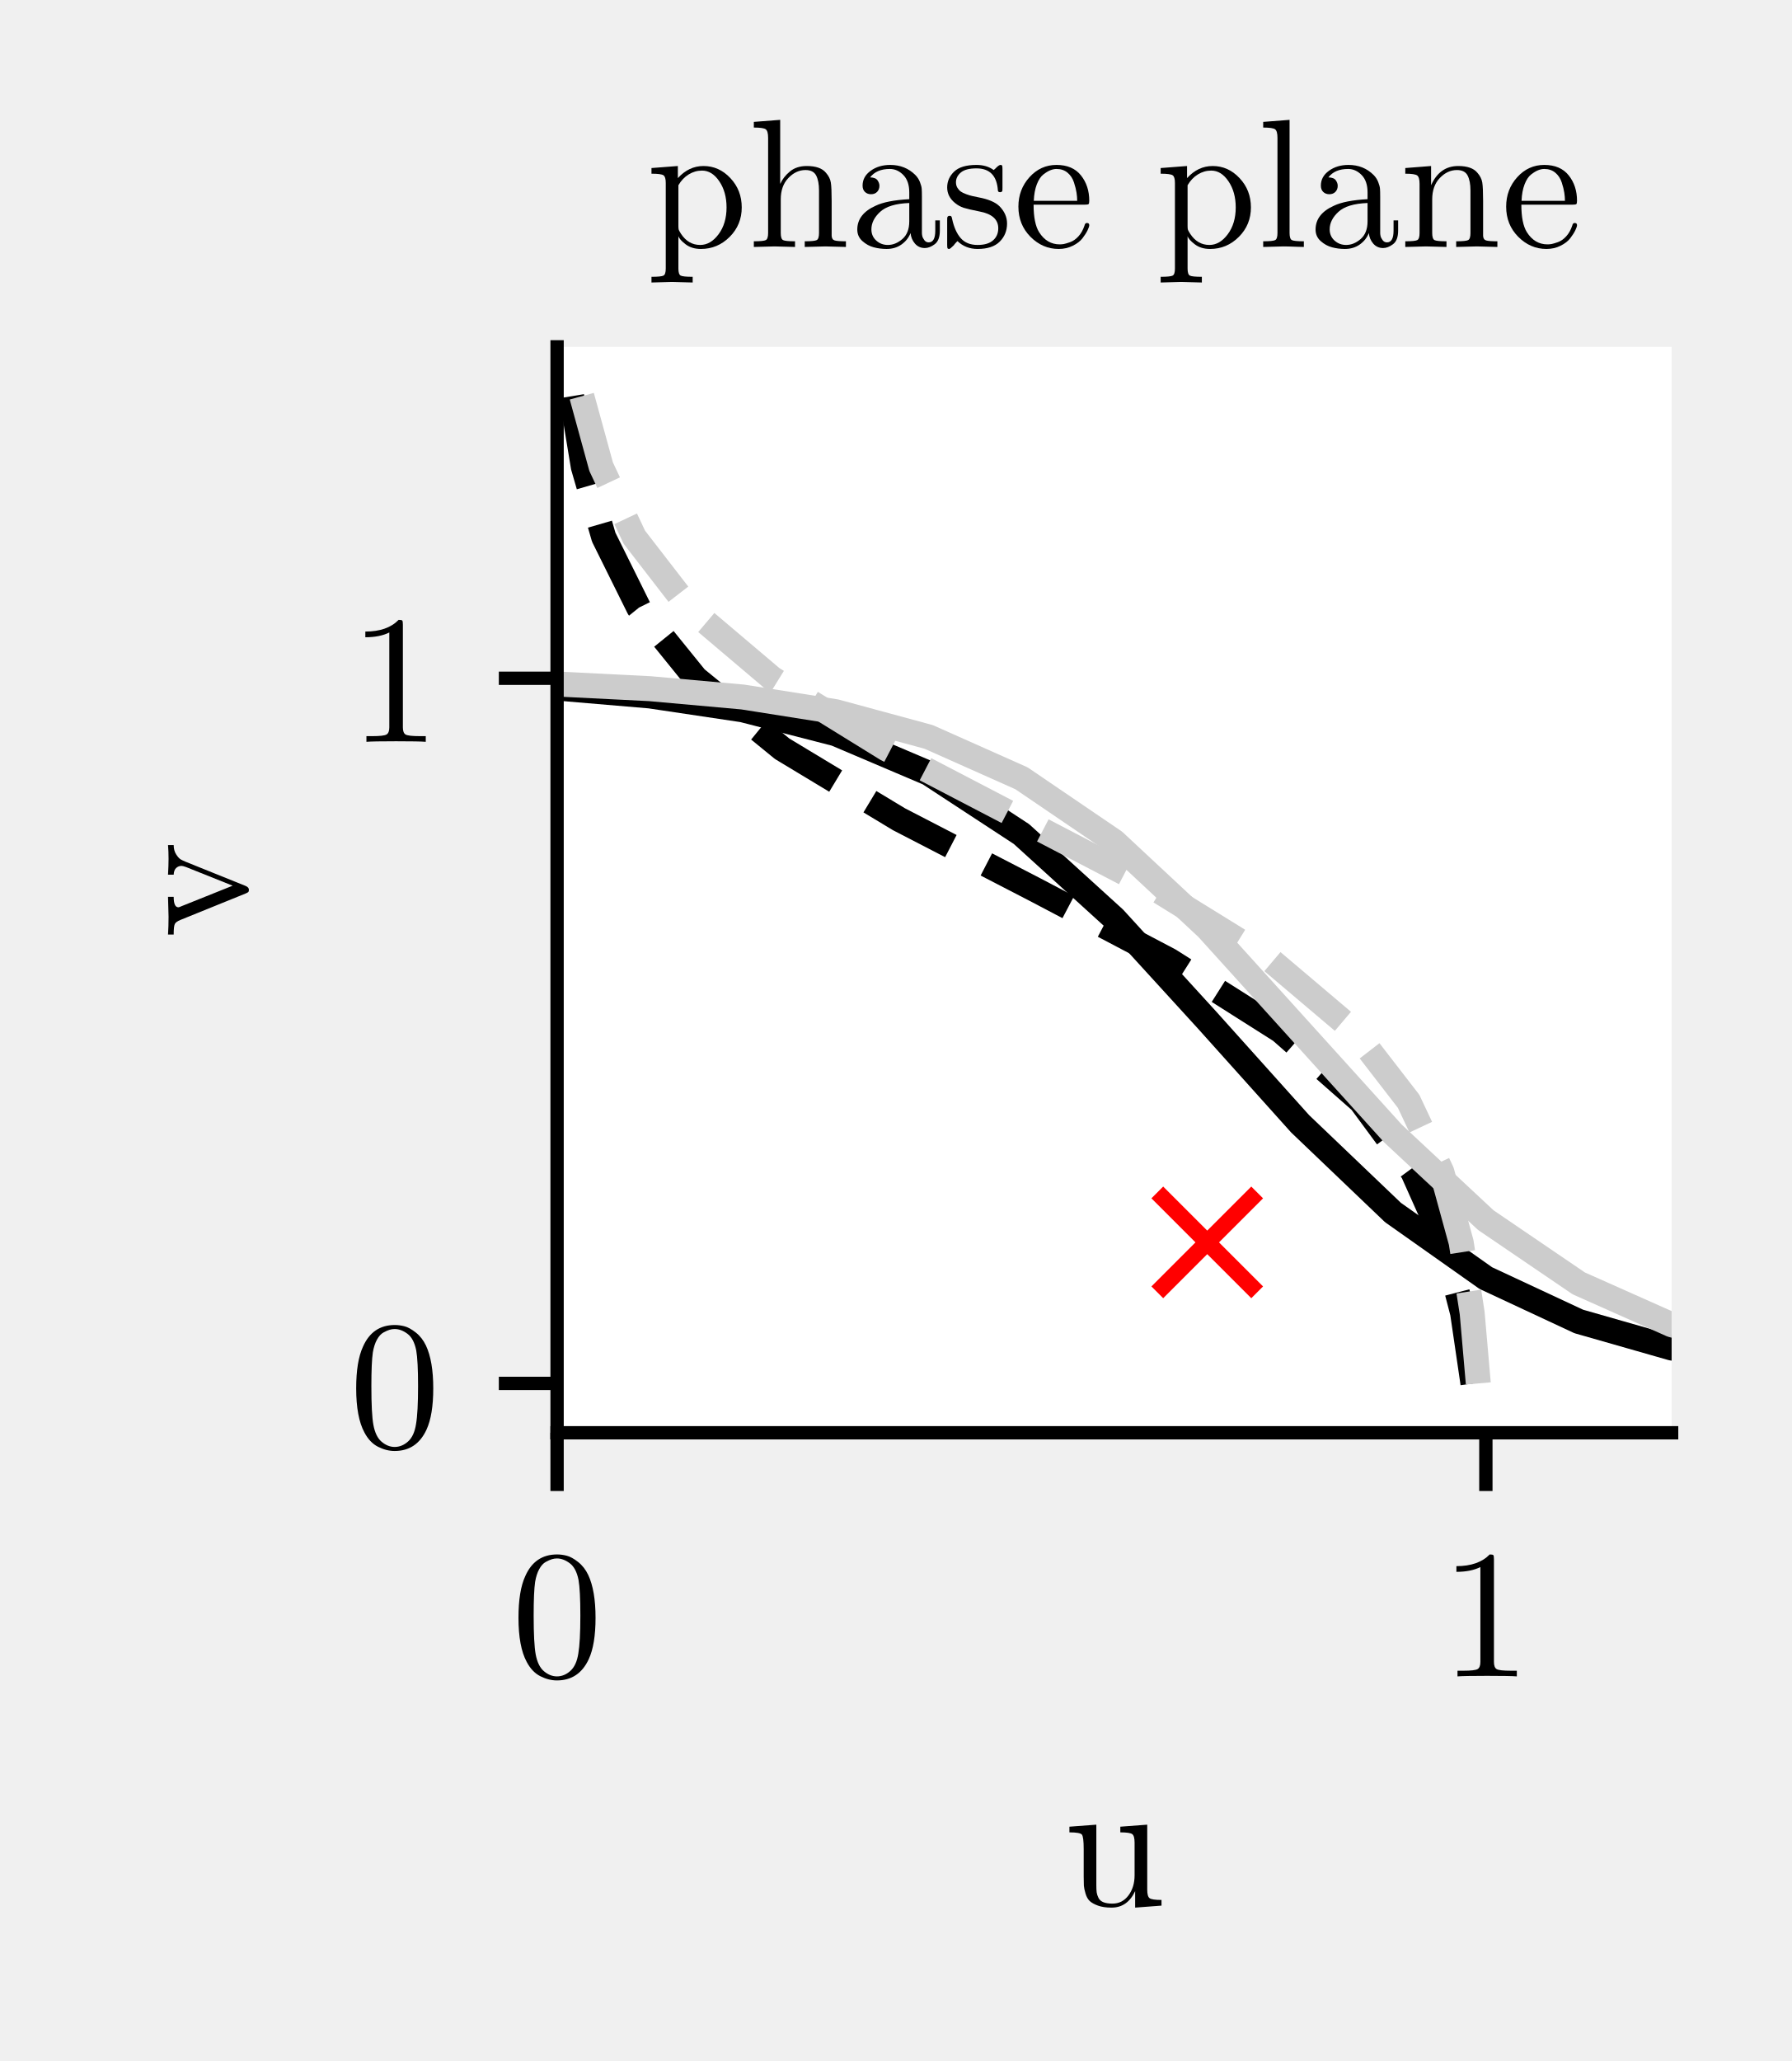
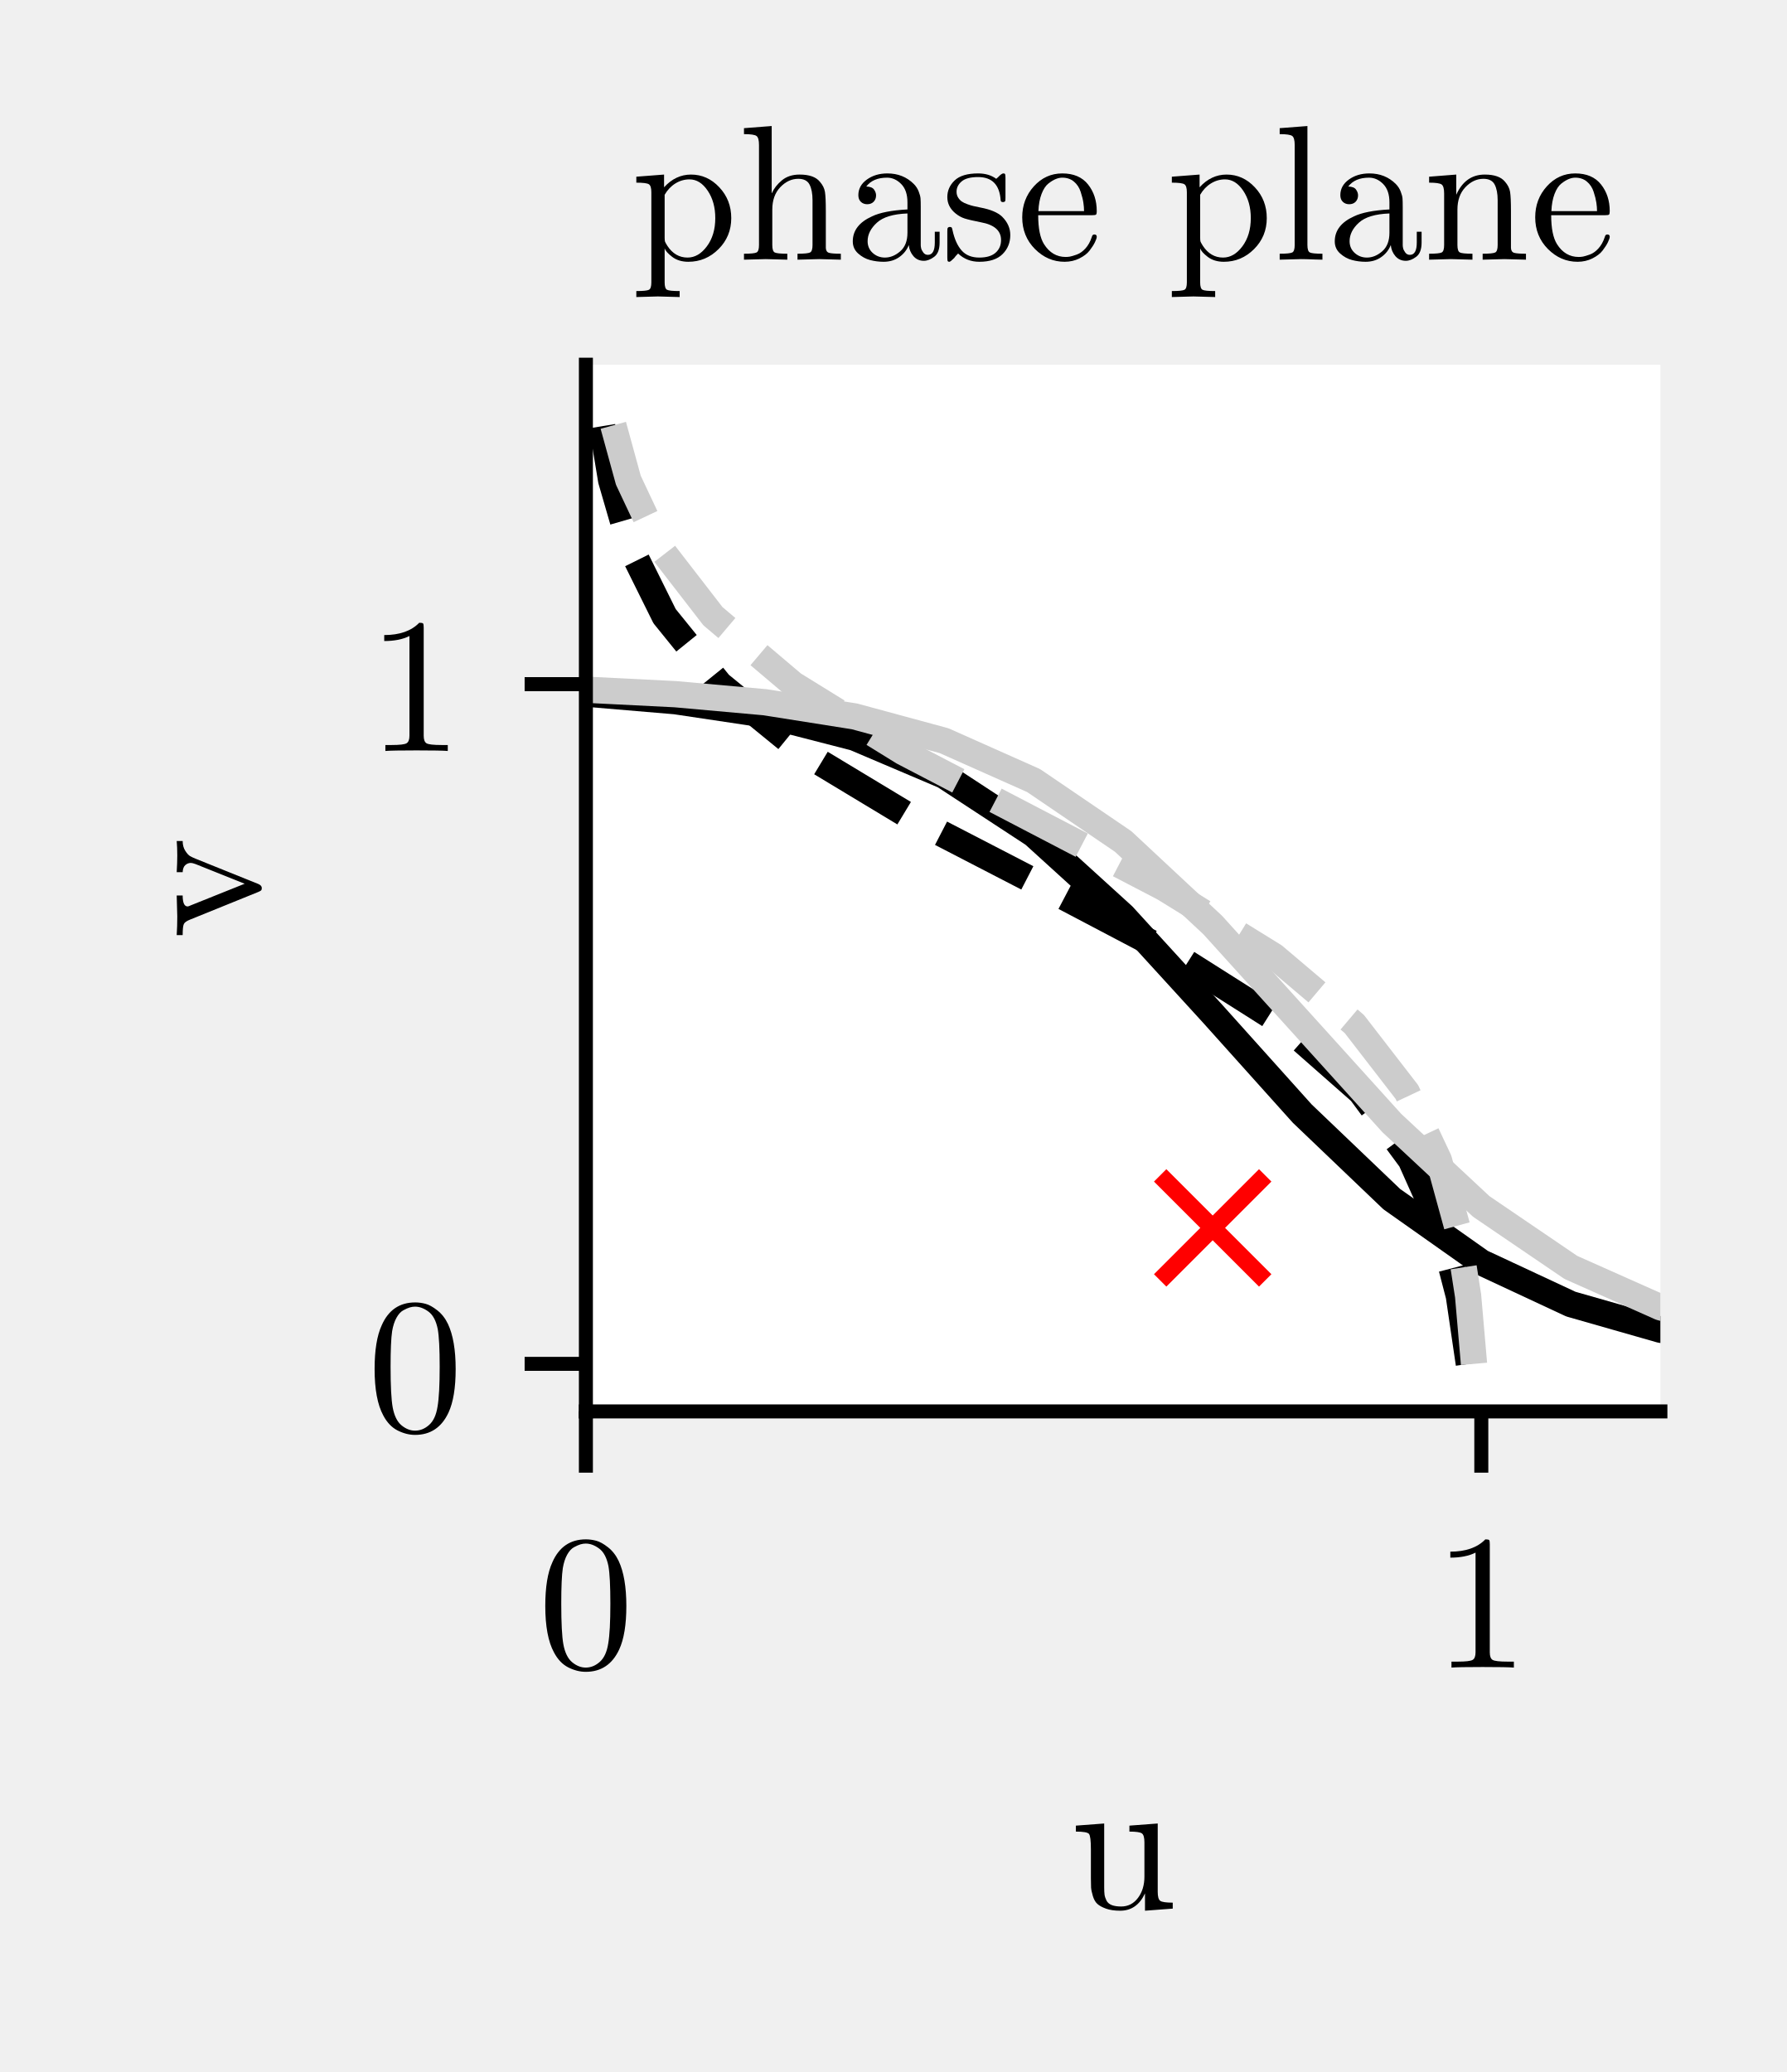
- <svg xmlns="http://www.w3.org/2000/svg" xmlns:xlink="http://www.w3.org/1999/xlink" width="107.629pt" height="123.805pt" viewBox="0 0 107.629 123.805" version="1.1">
+ <svg xmlns="http://www.w3.org/2000/svg" xmlns:xlink="http://www.w3.org/1999/xlink" width="102.049pt" height="118.369pt" viewBox="0 0 102.049 118.369" version="1.1">
  <defs>
    <style type="text/css">*{stroke-linejoin: round; stroke-linecap: butt}</style>
  </defs>
  <g id="figure_1">
    <g id="patch_1">
-       <path d="M -0 123.805  L 107.629 123.805  L 107.629 0  L -0 0  L -0 123.805  z " style="fill: none" />
+       <path d="M 0 118.369  L 102.049 118.369  L 102.049 0  L 0 0  L 0 118.369  z " style="fill: none" />
    </g>
    <g id="axes_1">
      <g id="patch_2">
-         <path d="M 33.469 86.067  L 100.429 86.067  L 100.429 20.835  L 33.469 20.835  z " style="fill: #ffffff" />
+         <path d="M 33.469 80.631  L 94.849 80.631  L 94.849 20.835  L 33.469 20.835  z " style="fill: #ffffff" />
      </g>
      <g id="matplotlib.axis_1">
        <g id="xtick_1">
          <g id="line2d_1">
            <defs>
-               <path id="m1ebefb55f8" d="M 0 0  L 0 3.5  " style="stroke: #000000; stroke-width: 0.8" />
+               <path id="m7253d6b8d8" d="M 0 0  L 0 3.5  " style="stroke: #000000; stroke-width: 0.8" />
            </defs>
            <g>
-               <use xlink:href="#m1ebefb55f8" x="33.469" y="86.067" style="stroke: #000000; stroke-width: 0.8" />
+               <use xlink:href="#m7253d6b8d8" x="33.469" y="80.631" style="stroke: #000000; stroke-width: 0.8" />
            </g>
          </g>
          <g id="text_1">
-             <g transform="translate(30.71937 100.7014)scale(0.11 -0.11)">
+             <g transform="translate(30.71937 95.26538)scale(0.11 -0.11)">
              <defs>
                <path id="CMUSerif-Roman-30" d="M 250 2048  Q 250 2989 486 3501  Q 819 4262 1600 4262  Q 1766 4262 1939 4217  Q 2112 4173 2333 4000  Q 2554 3827 2688 3546  Q 2944 3002 2944 2048  Q 2944 1114 2707 602  Q 2362 -141 1594 -141  Q 1306 -141 1014 6  Q 723 154 538 506  Q 250 1037 250 2048  z M 781 2125  Q 781 1158 851 774  Q 928 358 1142 179  Q 1357 0 1594 0  Q 1850 0 2064 192  Q 2278 384 2342 800  Q 2413 1210 2413 2125  Q 2413 3014 2349 3373  Q 2266 3789 2042 3955  Q 1818 4122 1594 4122  Q 1510 4122 1420 4096  Q 1331 4070 1203 4000  Q 1075 3930 976 3750  Q 877 3571 832 3302  Q 781 2957 781 2125  z " transform="scale(0.015625)" />
              </defs>
              <use xlink:href="#CMUSerif-Roman-30" />
            </g>
          </g>
        </g>
        <g id="xtick_2">
          <g id="line2d_2">
            <g>
-               <use xlink:href="#m1ebefb55f8" x="89.269" y="86.067" style="stroke: #000000; stroke-width: 0.8" />
+               <use xlink:href="#m7253d6b8d8" x="84.619" y="80.631" style="stroke: #000000; stroke-width: 0.8" />
            </g>
          </g>
          <g id="text_2">
-             <g transform="translate(86.51937 100.7014)scale(0.11 -0.11)">
+             <g transform="translate(81.86938 95.26538)scale(0.11 -0.11)">
              <defs>
                <path id="CMUSerif-Roman-31" d="M 570 3654  L 570 3853  Q 1338 3853 1734 4262  Q 1843 4262 1862 4236  Q 1882 4211 1882 4096  L 1882 506  Q 1882 314 1974 256  Q 2067 198 2477 198  L 2682 198  L 2682 0  Q 2458 19 1645 19  Q 832 19 608 0  L 608 198  L 813 198  Q 1216 198 1312 256  Q 1408 314 1408 506  L 1408 3821  Q 1075 3654 570 3654  z " transform="scale(0.015625)" />
              </defs>
              <use xlink:href="#CMUSerif-Roman-31" />
            </g>
          </g>
        </g>
        <g id="text_3">
-           <g transform="translate(63.89688 114.4707)scale(0.11 -0.11)">
+           <g transform="translate(61.10688 109.0348)scale(0.11 -0.11)">
            <defs>
              <path id="CMUSerif-Roman-75" d="M 205 2560  L 205 2758  L 1146 2829  L 1146 704  Q 1146 550 1158 460  Q 1171 371 1222 268  Q 1274 166 1395 118  Q 1517 70 1709 70  Q 2054 70 2268 355  Q 2483 640 2483 1062  L 2483 2202  Q 2483 2438 2400 2499  Q 2317 2560 1984 2560  L 1984 2758  L 2925 2829  L 2925 557  Q 2925 320 3008 259  Q 3091 198 3424 198  L 3424 0  L 2502 -70  L 2502 506  Q 2234 -70 1677 -70  Q 1395 -70 1203 0  Q 1011 70 915 160  Q 819 250 768 422  Q 717 595 710 700  Q 704 806 704 1011  L 704 1971  Q 704 2406 640 2483  Q 576 2560 205 2560  z " transform="scale(0.015625)" />
            </defs>
            <use xlink:href="#CMUSerif-Roman-75" />
          </g>
        </g>
      </g>
      <g id="matplotlib.axis_2">
        <g id="ytick_1">
          <g id="line2d_3">
            <defs>
-               <path id="m9192009130" d="M 0 0  L -3.5 0  " style="stroke: #000000; stroke-width: 0.8" />
+               <path id="m2dc26fdfd4" d="M 0 0  L -3.5 0  " style="stroke: #000000; stroke-width: 0.8" />
            </defs>
            <g>
-               <use xlink:href="#m9192009130" x="33.469" y="83.102" style="stroke: #000000; stroke-width: 0.8" />
+               <use xlink:href="#m2dc26fdfd4" x="33.469" y="77.913" style="stroke: #000000; stroke-width: 0.8" />
            </g>
          </g>
          <g id="text_4">
-             <g transform="translate(20.96937 86.91894)scale(0.11 -0.11)">
+             <g transform="translate(20.96937 81.73003)scale(0.11 -0.11)">
              <use xlink:href="#CMUSerif-Roman-30" />
            </g>
          </g>
        </g>
        <g id="ytick_2">
          <g id="line2d_4">
            <g>
-               <use xlink:href="#m9192009130" x="33.469" y="40.743" style="stroke: #000000; stroke-width: 0.8" />
+               <use xlink:href="#m2dc26fdfd4" x="33.469" y="39.084" style="stroke: #000000; stroke-width: 0.8" />
            </g>
          </g>
          <g id="text_5">
-             <g transform="translate(20.96937 44.5605)scale(0.11 -0.11)">
+             <g transform="translate(20.96937 42.90146)scale(0.11 -0.11)">
              <use xlink:href="#CMUSerif-Roman-31" />
            </g>
          </g>
        </g>
        <g id="text_6">
-           <g transform="translate(14.83469 56.34936)rotate(-90)scale(0.11 -0.11)">
+           <g transform="translate(14.83469 53.63136)rotate(-90)scale(0.11 -0.11)">
            <defs>
              <path id="CMUSerif-Roman-76" d="M 122 2560  L 122 2758  Q 410 2739 742 2739  Q 864 2739 1440 2758  L 1440 2560  Q 1075 2560 1075 2394  Q 1075 2368 1114 2285  L 1830 499  L 2483 2131  Q 2522 2240 2522 2285  Q 2522 2394 2448 2474  Q 2374 2554 2214 2560  L 2214 2758  Q 2541 2739 2771 2739  Q 3034 2739 3251 2758  L 3251 2560  Q 3059 2560 2924 2473  Q 2790 2387 2748 2313  Q 2707 2240 2662 2131  L 1824 51  Q 1773 -70 1690 -70  Q 1632 -70 1609 -48  Q 1587 -26 1555 51  L 634 2323  Q 570 2483 490 2521  Q 410 2560 122 2560  z " transform="scale(0.015625)" />
            </defs>
            <use xlink:href="#CMUSerif-Roman-76" />
          </g>
        </g>
      </g>
      <g id="line2d_5">
-         <path d="M 33.469 41.333  L 39.049 41.806  L 44.629 42.64  L 50.209 44.077  L 55.789 46.449  L 61.369 50.103  L 66.949 55.176  L 72.529 61.287  L 78.109 67.506  L 83.689 72.837  L 89.269 76.777  L 94.849 79.38  L 100.429 80.975  L 106.009 81.907  L 108.629 82.156  " clip-path="url(#p6156ba468a)" style="fill: none; stroke: #000000; stroke-width: 1.5; stroke-linecap: square" />
+         <path d="M 33.469 39.625  L 38.584 40.058  L 43.699 40.823  L 48.814 42.14  L 53.929 44.314  L 59.044 47.664  L 64.159 52.315  L 69.274 57.916  L 74.389 63.616  L 79.504 68.504  L 84.619 72.115  L 89.734 74.501  L 94.849 75.963  L 99.964 76.818  L 103.049 77.111  " clip-path="url(#p40259d3134)" style="fill: none; stroke: #000000; stroke-width: 1.5; stroke-linecap: square" />
      </g>
      <g id="line2d_6">
-         <path d="M 88.492 83.102  L 87.87 78.866  L 86.77 74.63  L 84.877 70.394  L 81.753 66.158  L 76.939 61.922  L 70.256 57.687  L 62.206 53.451  L 54.014 49.215  L 46.991 44.979  L 41.801 40.743  L 38.372 36.507  L 36.271 32.271  L 35.043 28.036  L 34.344 23.8  " clip-path="url(#p6156ba468a)" style="fill: none; stroke-dasharray: 5.55,2.4; stroke-dashoffset: 0; stroke: #000000; stroke-width: 1.5" />
+         <path d="M 83.907 77.913  L 83.336 74.03  L 82.328 70.147  L 80.593 66.264  L 77.729 62.381  L 73.317 58.498  L 67.191 54.616  L 59.811 50.733  L 52.302 46.85  L 45.864 42.967  L 41.107 39.084  L 37.964 35.201  L 36.038 31.318  L 34.912 27.436  L 34.271 23.553  " clip-path="url(#p40259d3134)" style="fill: none; stroke-dasharray: 5.55,2.4; stroke-dashoffset: 0; stroke: #000000; stroke-width: 1.5" />
      </g>
      <g id="line2d_7">
-         <path d="M 33.469 41.089  L 39.049 41.369  L 44.629 41.87  L 50.209 42.752  L 55.789 44.266  L 61.369 46.752  L 66.949 50.548  L 72.529 55.753  L 78.109 61.922  L 83.689 68.092  L 89.269 73.297  L 94.849 77.093  L 100.429 79.579  L 106.009 81.093  L 108.629 81.507  " clip-path="url(#p6156ba468a)" style="fill: none; stroke: #cccccc; stroke-width: 1.5; stroke-linecap: square" />
+         <path d="M 33.469 39.401  L 38.584 39.658  L 43.699 40.117  L 48.814 40.926  L 53.929 42.314  L 59.044 44.592  L 64.159 48.072  L 69.274 52.843  L 74.389 58.498  L 79.504 64.154  L 84.619 68.925  L 89.734 72.405  L 94.849 74.683  L 99.964 76.071  L 103.049 76.559  " clip-path="url(#p40259d3134)" style="fill: none; stroke: #cccccc; stroke-width: 1.5; stroke-linecap: square" />
      </g>
      <g id="line2d_8">
-         <path d="M 88.814 83.102  L 88.445 78.866  L 87.785 74.63  L 86.623 70.394  L 84.628 66.158  L 81.354 61.922  L 76.353 57.687  L 69.497 53.451  L 61.369 49.215  L 53.242 44.979  L 46.386 40.743  L 41.385 36.507  L 38.11 32.271  L 36.116 28.036  L 34.953 23.8  " clip-path="url(#p6156ba468a)" style="fill: none; stroke-dasharray: 5.55,2.4; stroke-dashoffset: 0; stroke: #cccccc; stroke-width: 1.5" />
+         <path d="M 84.202 77.913  L 83.864 74.03  L 83.259 70.147  L 82.194 66.264  L 80.365 62.381  L 77.364 58.498  L 72.779 54.616  L 66.495 50.733  L 59.044 46.85  L 51.594 42.967  L 45.309 39.084  L 40.725 35.201  L 37.724 31.318  L 35.895 27.436  L 34.83 23.553  " clip-path="url(#p40259d3134)" style="fill: none; stroke-dasharray: 5.55,2.4; stroke-dashoffset: 0; stroke: #cccccc; stroke-width: 1.5" />
      </g>
      <g id="line2d_9">
        <defs>
-           <path id="mc9716bdd9c" d="M -3 3  L 3 -3  M -3 -3  L 3 3  " style="stroke: #ff0000" />
+           <path id="mbe37084ef9" d="M -3 3  L 3 -3  M -3 -3  L 3 3  " style="stroke: #ff0000" />
        </defs>
-         <g clip-path="url(#p6156ba468a)">
-           <use xlink:href="#mc9716bdd9c" x="72.529" y="74.63" style="fill: #ff0000; stroke: #ff0000" />
+         <g clip-path="url(#p40259d3134)">
+           <use xlink:href="#mbe37084ef9" x="69.274" y="70.147" style="fill: #ff0000; stroke: #ff0000" />
        </g>
      </g>
      <g id="patch_3">
-         <path d="M 33.469 86.067  L 33.469 20.835  " style="fill: none; stroke: #000000; stroke-width: 0.8; stroke-linejoin: miter; stroke-linecap: square" />
+         <path d="M 33.469 80.631  L 33.469 20.835  " style="fill: none; stroke: #000000; stroke-width: 0.8; stroke-linejoin: miter; stroke-linecap: square" />
      </g>
      <g id="patch_4">
-         <path d="M 33.469 86.067  L 100.429 86.067  " style="fill: none; stroke: #000000; stroke-width: 0.8; stroke-linejoin: miter; stroke-linecap: square" />
+         <path d="M 33.469 80.631  L 94.849 80.631  " style="fill: none; stroke: #000000; stroke-width: 0.8; stroke-linejoin: miter; stroke-linecap: square" />
      </g>
      <g id="text_7">
-         <g transform="translate(38.83234 14.83469)scale(0.11 -0.11)">
+         <g transform="translate(36.04234 14.83469)scale(0.11 -0.11)">
          <defs>
            <path id="CMUSerif-Roman-70" d="M 179 -1043  Q 518 -1043 598 -1001  Q 678 -960 678 -755  L 678 2240  Q 678 2451 598 2505  Q 518 2560 179 2560  L 179 2758  L 1101 2829  L 1101 2406  Q 1485 2829 1997 2829  Q 2541 2829 2937 2406  Q 3334 1984 3334 1382  Q 3334 774 2912 352  Q 2490 -70 1907 -70  Q 1587 -70 1372 93  Q 1158 256 1120 378  L 1120 320  L 1120 -755  Q 1120 -960 1200 -1001  Q 1280 -1043 1619 -1043  L 1619 -1242  Q 947 -1222 896 -1222  Q 832 -1222 179 -1242  L 179 -1043  z M 1120 730  Q 1120 634 1133 598  Q 1146 563 1210 461  Q 1466 70 1882 70  Q 2246 70 2524 444  Q 2803 819 2803 1382  Q 2803 1920 2550 2294  Q 2298 2669 1946 2669  Q 1696 2669 1478 2534  Q 1261 2400 1120 2157  L 1120 730  z " transform="scale(0.015625)" />
            <path id="CMUSerif-Roman-68" d="M 205 0  L 205 198  Q 544 198 624 240  Q 704 282 704 486  L 704 3814  Q 704 4051 621 4112  Q 538 4173 205 4173  L 205 4371  L 1126 4442  L 1126 2214  L 1133 2214  Q 1235 2445 1465 2637  Q 1696 2829 2054 2829  Q 2534 2829 2726 2592  Q 2867 2432 2896 2253  Q 2925 2074 2925 1613  L 2925 390  Q 2931 256 3033 227  Q 3136 198 3424 198  L 3424 0  Q 2771 19 2707 19  Q 2656 19 1984 0  L 1984 198  Q 2323 198 2403 240  Q 2483 282 2483 486  L 2483 1978  Q 2483 2304 2384 2496  Q 2285 2688 2010 2688  Q 1677 2688 1411 2409  Q 1146 2131 1146 1664  L 1146 486  Q 1146 282 1226 240  Q 1306 198 1645 198  L 1645 0  Q 992 19 928 19  Q 877 19 205 0  z " transform="scale(0.015625)" />
            <path id="CMUSerif-Roman-61" d="M 269 608  Q 269 1152 909 1440  Q 1293 1626 2086 1670  L 2086 1907  Q 2086 2304 1878 2515  Q 1670 2726 1408 2726  Q 941 2726 717 2432  Q 909 2426 976 2330  Q 1043 2234 1043 2138  Q 1043 2010 963 1926  Q 883 1843 749 1843  Q 621 1843 537 1923  Q 454 2003 454 2144  Q 454 2458 736 2662  Q 1018 2867 1421 2867  Q 1946 2867 2298 2515  Q 2406 2406 2460 2265  Q 2515 2125 2521 2032  Q 2528 1939 2528 1760  L 2528 480  Q 2528 442 2541 381  Q 2554 320 2611 240  Q 2669 160 2765 160  Q 2995 160 2995 570  L 2995 928  L 3155 928  L 3155 570  Q 3155 230 2976 96  Q 2797 -38 2630 -38  Q 2419 -38 2284 118  Q 2150 275 2131 486  Q 2035 243 1814 86  Q 1594 -70 1293 -70  Q 1062 -70 844 -12  Q 627 45 448 205  Q 269 365 269 608  z M 762 614  Q 762 378 931 224  Q 1101 70 1338 70  Q 1606 70 1846 278  Q 2086 486 2086 896  L 2086 1536  Q 1376 1510 1069 1228  Q 762 947 762 614  z " transform="scale(0.015625)" />
            <path id="CMUSerif-Roman-73" d="M 211 83  L 211 928  Q 211 998 214 1024  Q 218 1050 237 1069  Q 256 1088 294 1088  Q 339 1088 355 1069  Q 371 1050 384 979  Q 480 538 688 304  Q 896 70 1274 70  Q 1632 70 1814 230  Q 1997 390 1997 653  Q 1997 1120 1331 1242  Q 947 1318 787 1369  Q 627 1421 486 1536  Q 211 1760 211 2080  Q 211 2400 454 2633  Q 698 2867 1235 2867  Q 1594 2867 1837 2688  Q 1907 2746 1946 2790  Q 2029 2867 2074 2867  Q 2125 2867 2134 2835  Q 2144 2803 2144 2714  L 2144 2067  Q 2144 1997 2141 1971  Q 2138 1946 2118 1930  Q 2099 1914 2061 1914  Q 1990 1914 1984 1971  Q 1933 2746 1235 2746  Q 858 2746 688 2602  Q 518 2458 518 2259  Q 518 2150 569 2067  Q 621 1984 688 1936  Q 755 1888 880 1843  Q 1005 1798 1081 1782  Q 1158 1766 1306 1734  Q 1818 1638 2035 1427  Q 2304 1158 2304 819  Q 2304 442 2048 186  Q 1792 -70 1274 -70  Q 858 -70 570 205  Q 531 166 502 134  Q 474 102 464 89  Q 454 77 451 70  Q 448 64 442 58  Q 314 -70 282 -70  Q 230 -70 220 -38  Q 211 -6 211 83  z " transform="scale(0.015625)" />
            <path id="CMUSerif-Roman-65" d="M 179 1408  Q 179 2010 566 2438  Q 954 2867 1510 2867  Q 2074 2867 2365 2502  Q 2656 2138 2656 1613  Q 2656 1517 2630 1497  Q 2605 1478 2496 1478  L 710 1478  Q 710 826 902 518  Q 1171 90 1626 90  Q 1690 90 1763 102  Q 1837 115 1990 169  Q 2144 224 2278 371  Q 2413 518 2490 749  Q 2509 838 2573 838  Q 2656 838 2656 762  Q 2656 704 2595 579  Q 2534 454 2419 304  Q 2304 154 2080 42  Q 1856 -70 1587 -70  Q 1024 -70 601 355  Q 179 781 179 1408  z M 717 1613  L 2234 1613  Q 2234 1747 2211 1897  Q 2189 2048 2121 2256  Q 2054 2464 1897 2595  Q 1741 2726 1510 2726  Q 1408 2726 1296 2681  Q 1184 2637 1049 2531  Q 915 2426 822 2186  Q 730 1946 717 1613  z " transform="scale(0.015625)" />
            <path id="CMUSerif-Roman-20" transform="scale(0.015625)" />
            <path id="CMUSerif-Roman-6c" d="M 211 0  L 211 198  Q 550 198 630 240  Q 710 282 710 486  L 710 3814  Q 710 4051 627 4112  Q 544 4173 211 4173  L 211 4371  L 1133 4442  L 1133 486  Q 1133 282 1213 240  Q 1293 198 1632 198  L 1632 0  Q 1555 0 1392 6  Q 1229 13 1110 16  Q 992 19 922 19  Q 845 19 211 0  z " transform="scale(0.015625)" />
            <path id="CMUSerif-Roman-6e" d="M 205 0  L 205 198  Q 544 198 624 240  Q 704 282 704 486  L 704 2202  Q 704 2438 621 2499  Q 538 2560 205 2560  L 205 2758  L 1107 2829  L 1107 2157  Q 1408 2829 2054 2829  Q 2534 2829 2726 2592  Q 2867 2432 2896 2253  Q 2925 2074 2925 1613  L 2925 390  Q 2931 256 3033 227  Q 3136 198 3424 198  L 3424 0  Q 2771 19 2707 19  Q 2656 19 1984 0  L 1984 198  Q 2323 198 2403 240  Q 2483 282 2483 486  L 2483 1978  Q 2483 2304 2384 2496  Q 2285 2688 2010 2688  Q 1677 2688 1411 2409  Q 1146 2131 1146 1664  L 1146 486  Q 1146 282 1226 240  Q 1306 198 1645 198  L 1645 0  Q 992 19 928 19  Q 877 19 205 0  z " transform="scale(0.015625)" />
          </defs>
          <use xlink:href="#CMUSerif-Roman-70" />
          <use xlink:href="#CMUSerif-Roman-68" x="55.5" />
          <use xlink:href="#CMUSerif-Roman-61" x="111" />
          <use xlink:href="#CMUSerif-Roman-73" x="161" />
          <use xlink:href="#CMUSerif-Roman-65" x="200.4" />
          <use xlink:href="#CMUSerif-Roman-20" x="244.8" />
          <use xlink:href="#CMUSerif-Roman-70" x="278.1" />
          <use xlink:href="#CMUSerif-Roman-6c" x="333.6" />
          <use xlink:href="#CMUSerif-Roman-61" x="361.3" />
          <use xlink:href="#CMUSerif-Roman-6e" x="411.3" />
          <use xlink:href="#CMUSerif-Roman-65" x="466.8" />
        </g>
      </g>
    </g>
  </g>
  <defs>
-     <clipPath id="p6156ba468a">
-       <rect x="33.469" y="20.835" width="66.96" height="65.232" />
+     <clipPath id="p40259d3134">
+       <rect x="33.469" y="20.835" width="61.38" height="59.796" />
    </clipPath>
  </defs>
</svg>
